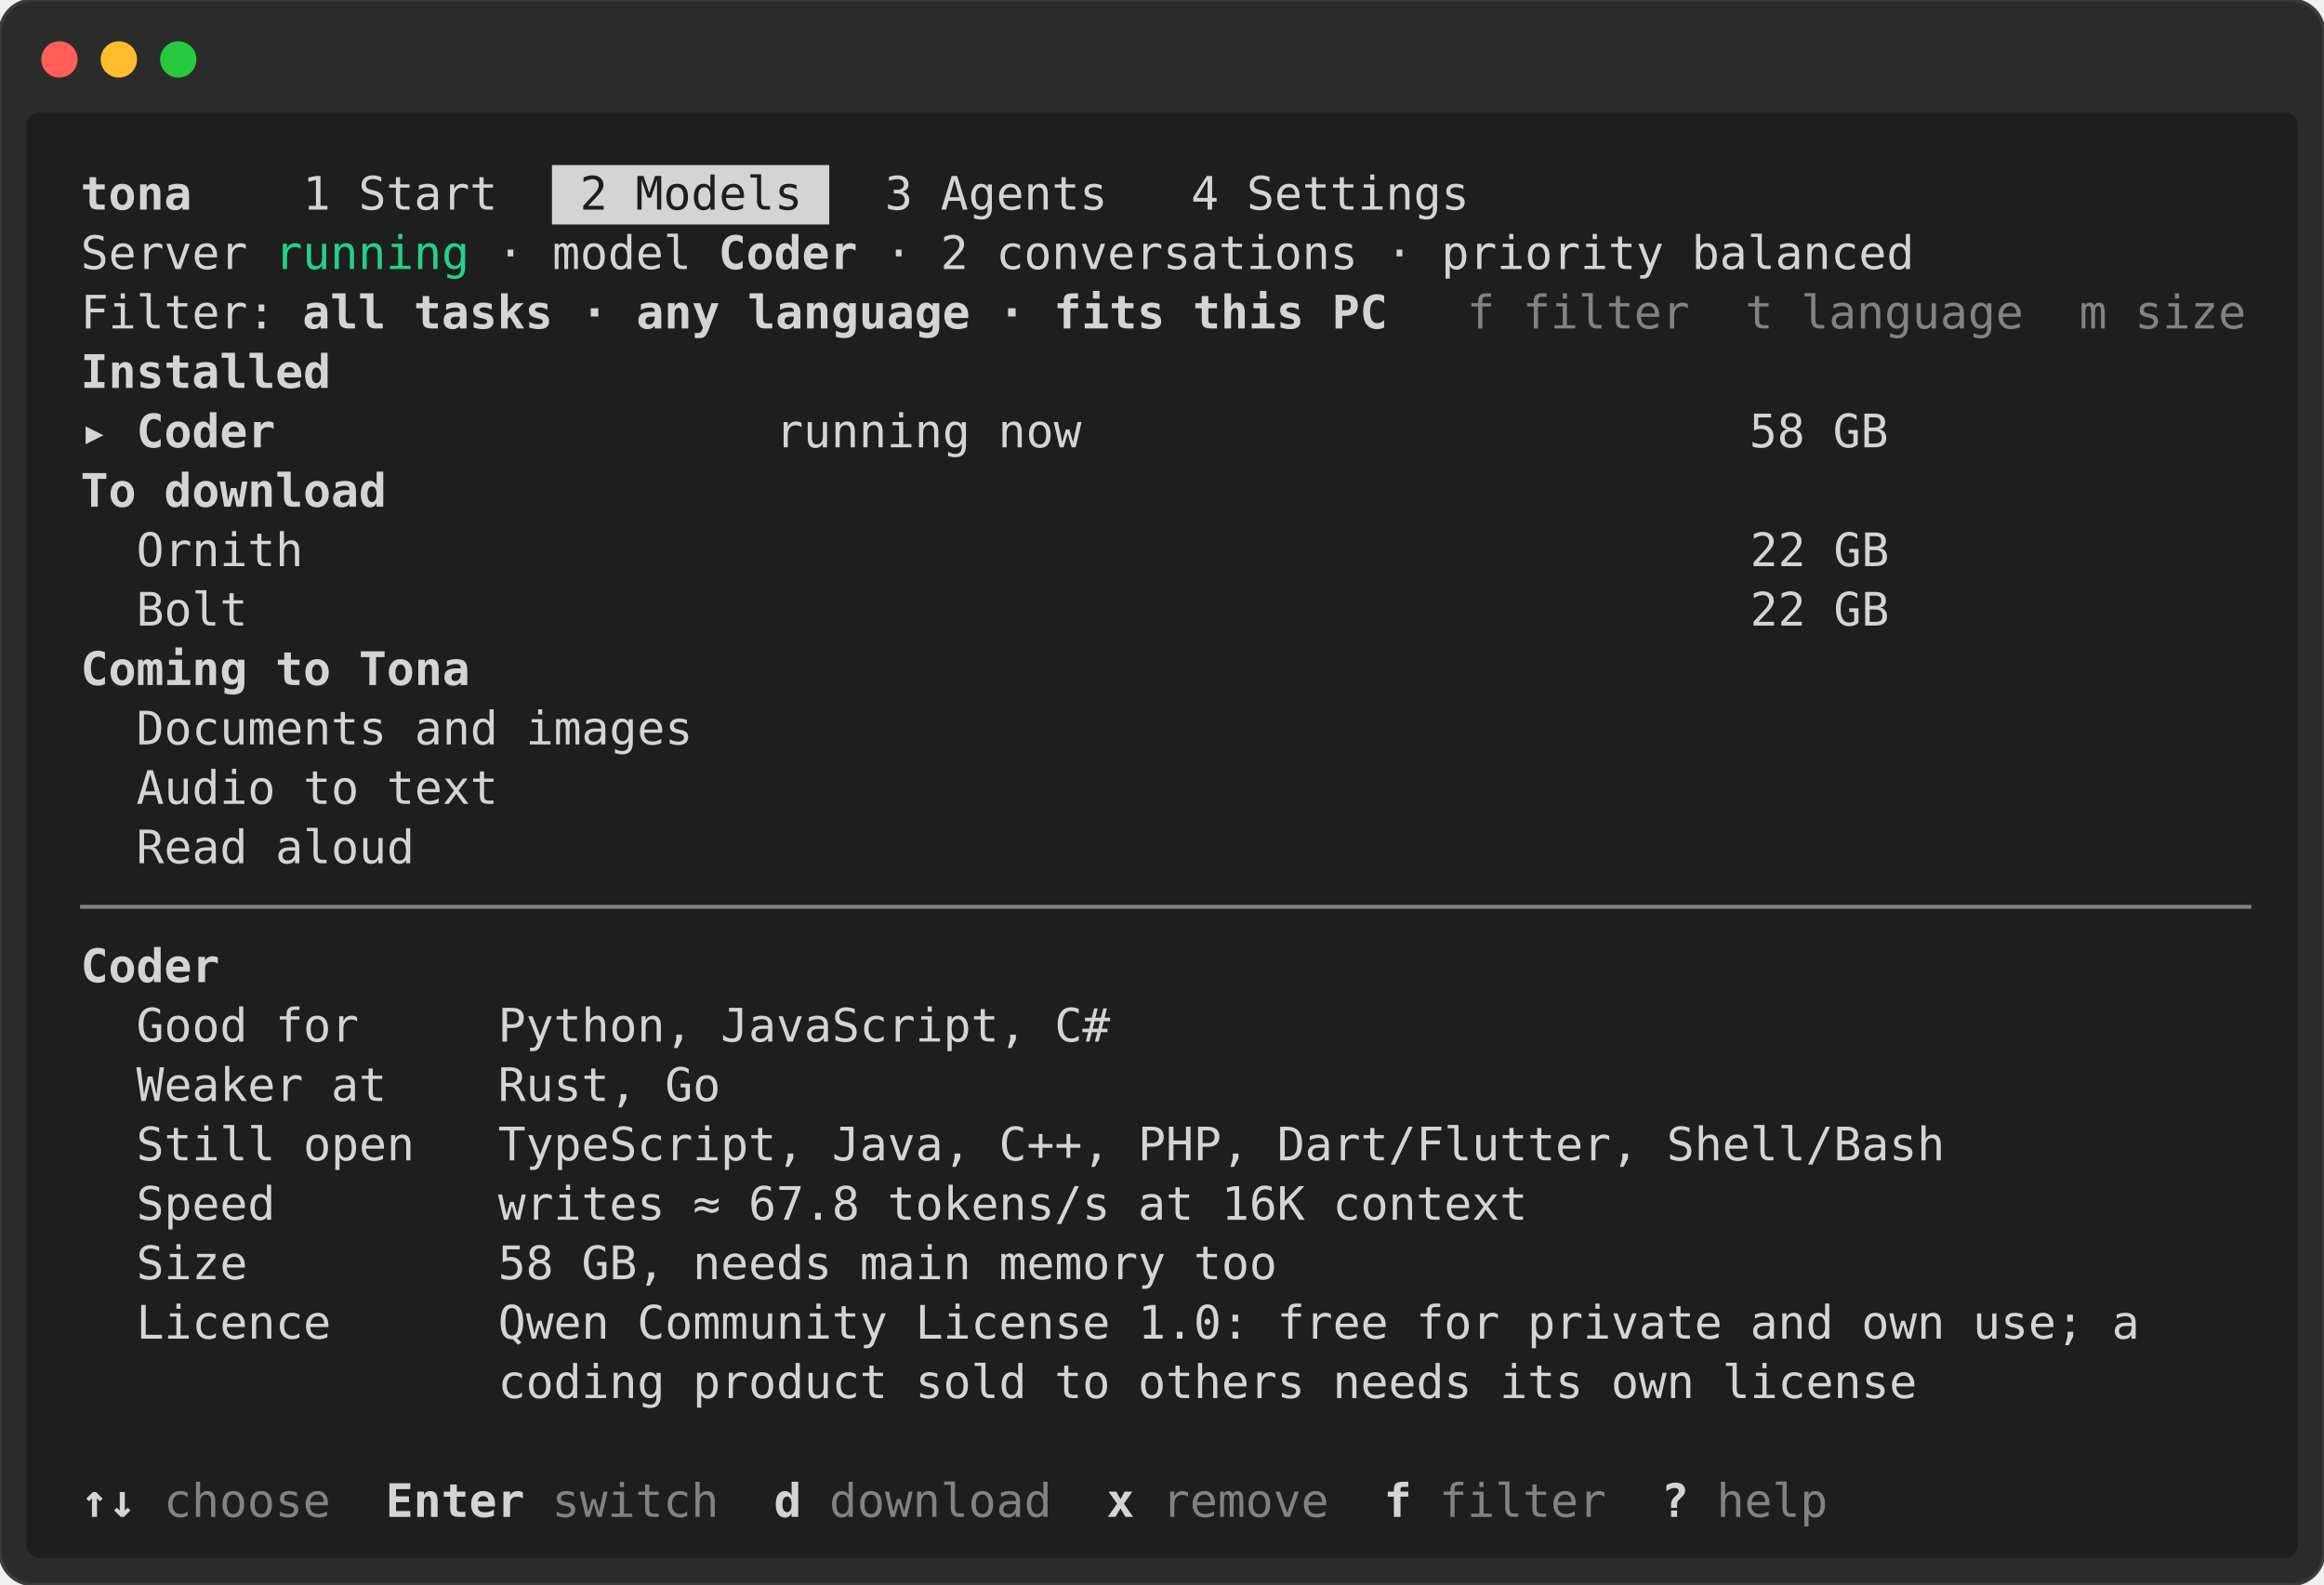
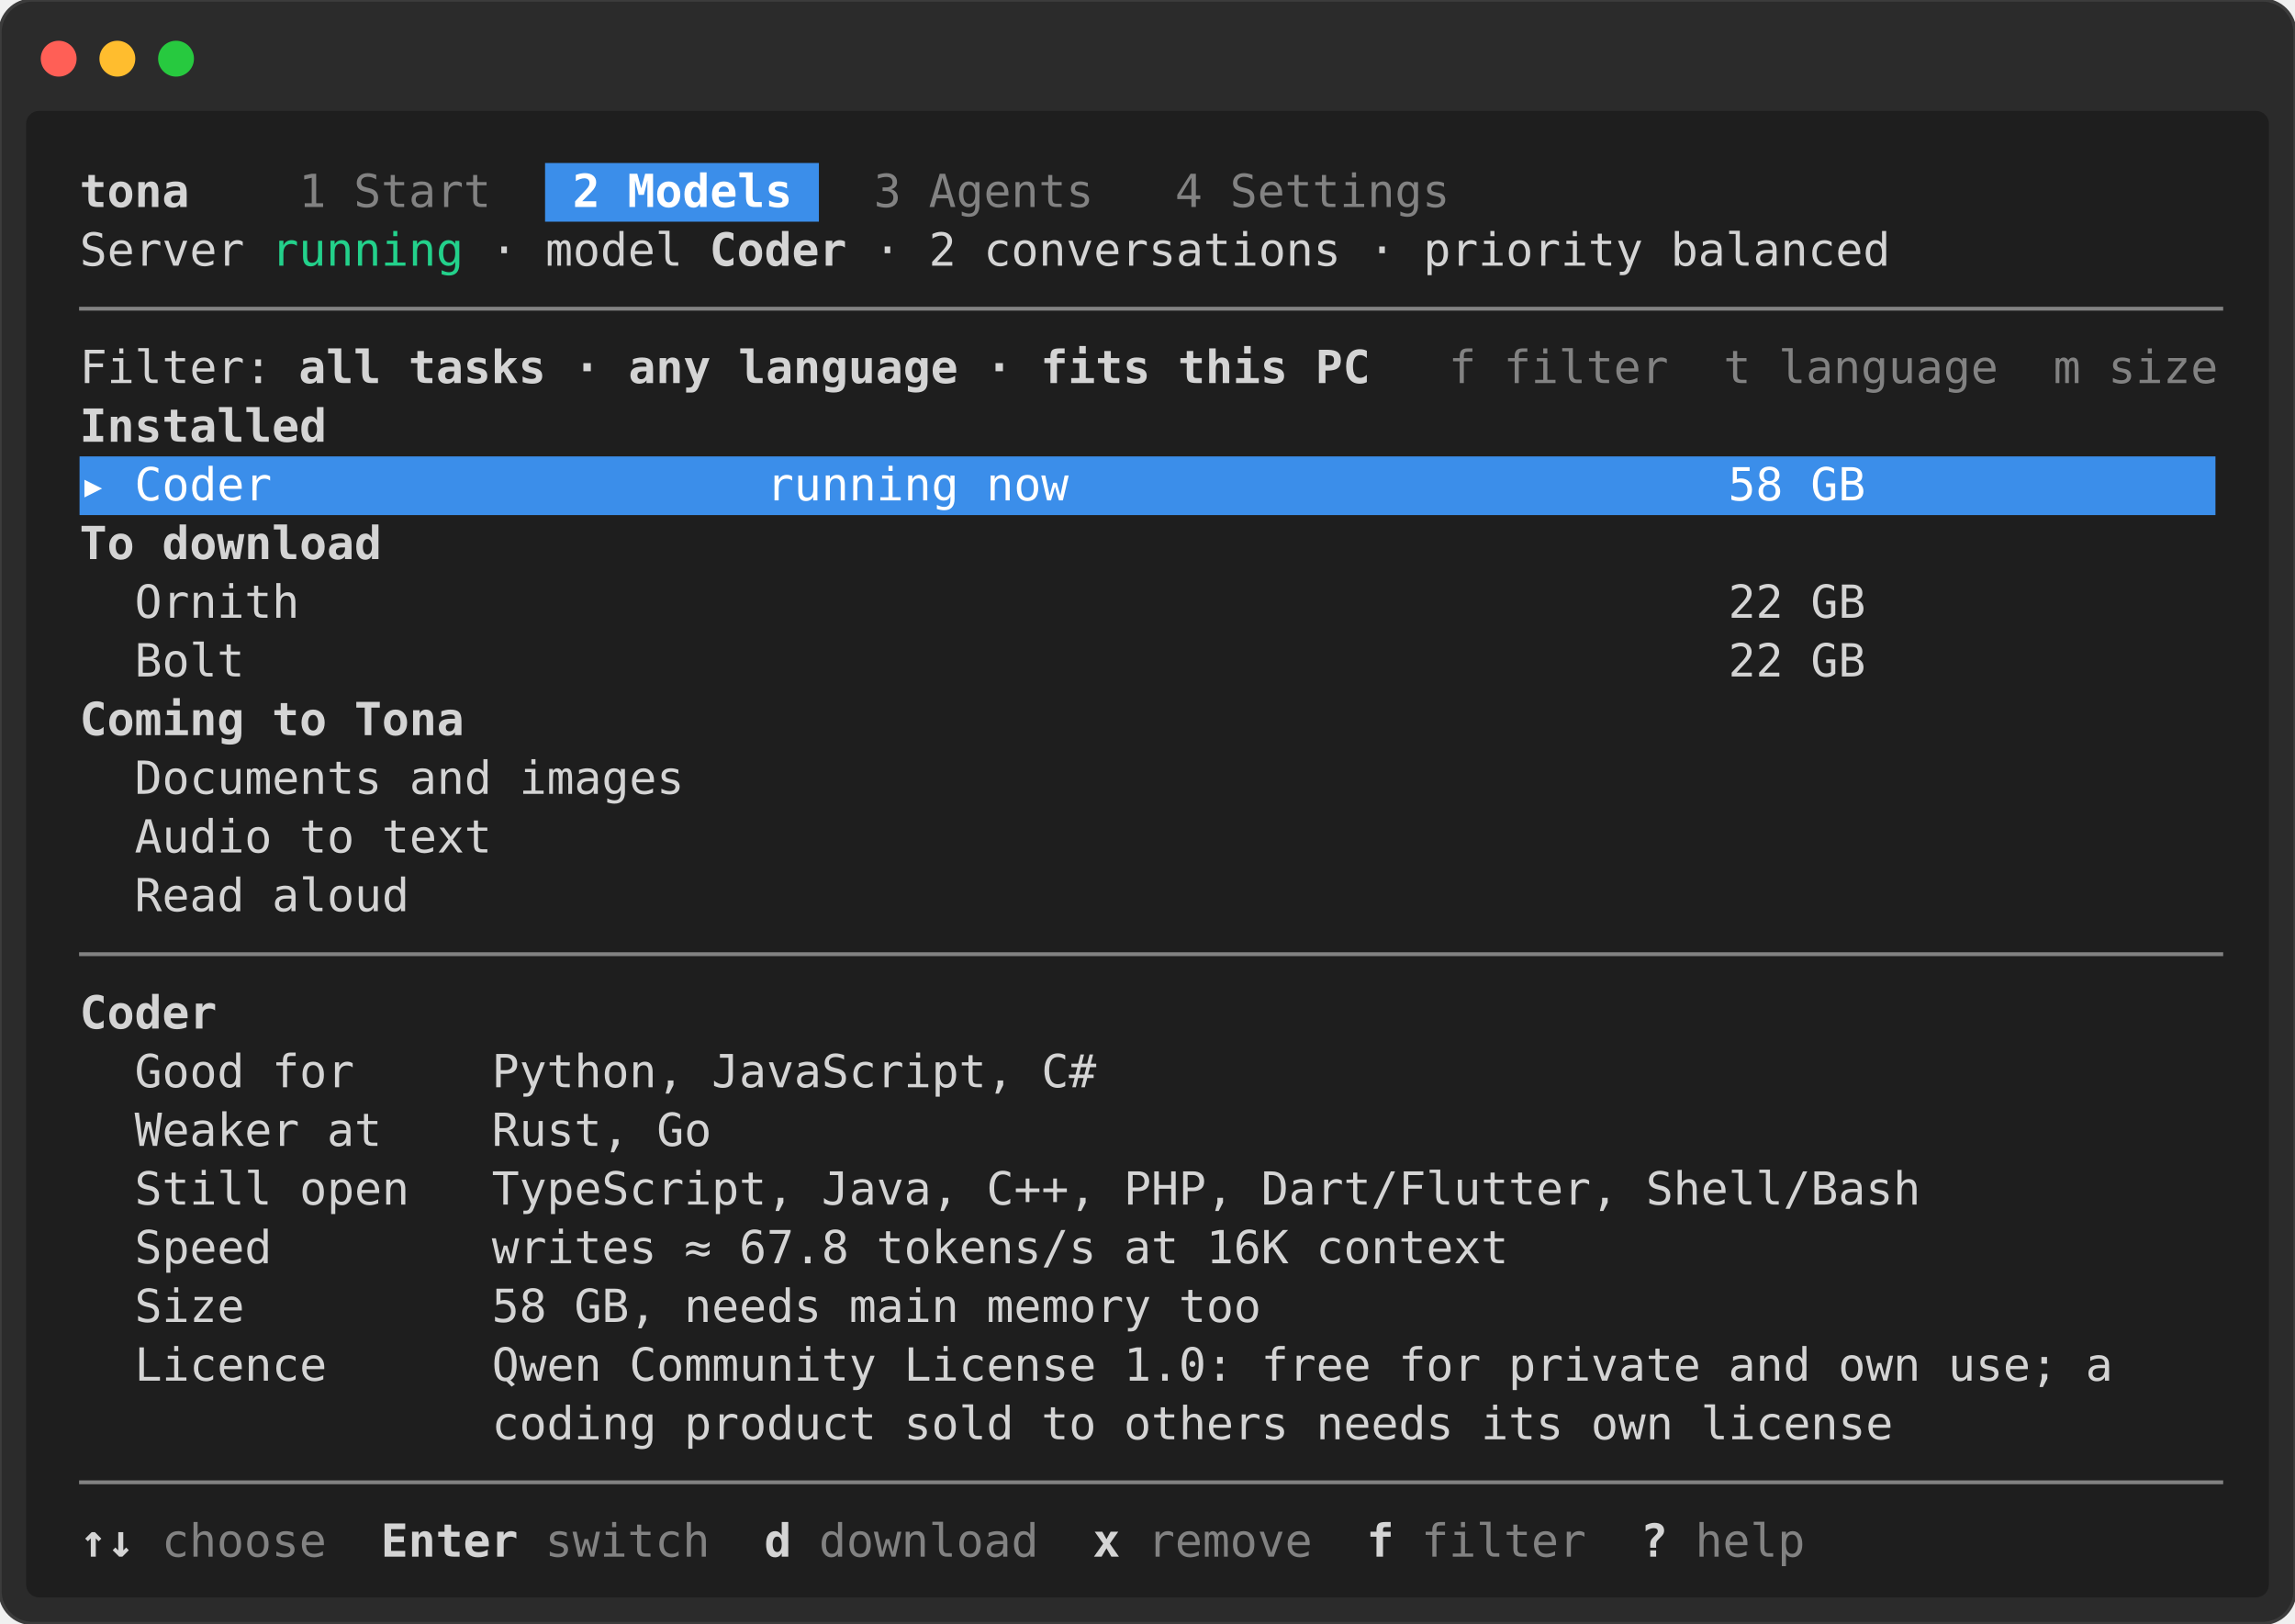
- <svg xmlns="http://www.w3.org/2000/svg" width="704" height="480" viewBox="0 0 704 480" role="img" aria-label="terminal">
-   <rect width="704" height="480" rx="10" fill="#2b2b2b" stroke="#3c3c3c" />
-   <rect x="8.0" y="34" width="688" height="438" rx="4" fill="#1e1e1e" />
+ <svg xmlns="http://www.w3.org/2000/svg" width="704" height="498" viewBox="0 0 704 498" role="img" aria-label="terminal">
+   <rect width="704" height="498" rx="10" fill="#2b2b2b" stroke="#3c3c3c" />
+   <rect x="8.0" y="34" width="688" height="456" rx="4" fill="#1e1e1e" />
  <circle cx="18" cy="18.0" r="5.5" fill="#ff5f56" />
  <circle cx="36" cy="18.0" r="5.5" fill="#ffbd2e" />
  <circle cx="54" cy="18.0" r="5.5" fill="#27c93f" />
-   <rect x="167.2" y="50.0" width="84.0" height="18" fill="#d4d4d4" />
+   <rect x="167.2" y="50.0" width="84.0" height="18" fill="#3b8eea" />
+   <rect x="24.4" y="140.0" width="655.2" height="18" fill="#3b8eea" />
  <g font-family="'JetBrains Mono','Cascadia Mono','DejaVu Sans Mono','Menlo','Consolas','Liberation Mono',monospace" font-size="14" xml:space="preserve">
    <text x="24.4" y="63.5" textLength="33.6" fill="#d4d4d4" font-weight="bold">tona</text>
-     <text x="58.0" y="63.5" textLength="109.2" fill="#d4d4d4">    1 Start  </text>
-     <text x="167.2" y="63.5" textLength="84.0" fill="#1e1e1e"> 2 Models </text>
-     <text x="251.2" y="63.5" textLength="436.8" fill="#d4d4d4">  3 Agents   4 Settings                             </text>
+     <text x="83.2" y="63.5" textLength="75.6" fill="#828282"> 1 Start </text>
+     <text x="167.2" y="63.5" textLength="84.0" fill="#ffffff" font-weight="bold"> 2 Models </text>
+     <text x="259.6" y="63.5" textLength="84.0" fill="#828282"> 3 Agents </text>
+     <text x="352.0" y="63.5" textLength="100.8" fill="#828282"> 4 Settings </text>
    <text x="16.0" y="81.5" textLength="67.2" fill="#d4d4d4"> Server </text>
    <text x="83.2" y="81.5" textLength="58.8" fill="#23d18b">running</text>
    <text x="142.0" y="81.5" textLength="75.6" fill="#d4d4d4"> · model </text>
    <text x="217.6" y="81.5" textLength="42.0" fill="#d4d4d4" font-weight="bold">Coder</text>
    <text x="259.6" y="81.5" textLength="428.4" fill="#d4d4d4"> · 2 conversations · priority balanced             </text>
-     <text x="16.0" y="99.5" textLength="75.6" fill="#d4d4d4"> Filter: </text>
-     <text x="91.6" y="99.5" textLength="327.6" fill="#d4d4d4" font-weight="bold">all tasks · any language · fits this PC</text>
-     <text x="444.4" y="99.5" textLength="235.2" fill="#828282">f filter  t language  m size</text>
-     <text x="24.4" y="117.5" textLength="75.6" fill="#d4d4d4" font-weight="bold">Installed</text>
-     <text x="16.0" y="135.5" textLength="67.2" fill="#d4d4d4" font-weight="bold"> ▸ Coder</text>
-     <text x="83.2" y="135.5" textLength="604.8" fill="#d4d4d4">                  running now                        58 GB              </text>
-     <text x="24.4" y="153.5" textLength="92.4" fill="#d4d4d4" font-weight="bold">To download</text>
-     <text x="16.0" y="171.5" textLength="672.0" fill="#d4d4d4">   Ornith                                                    22 GB              </text>
-     <text x="16.0" y="189.5" textLength="672.0" fill="#d4d4d4">   Bolt                                                      22 GB              </text>
-     <text x="24.4" y="207.5" textLength="117.6" fill="#d4d4d4" font-weight="bold">Coming to Tona</text>
-     <text x="16.0" y="225.5" textLength="672.0" fill="#d4d4d4">   Documents and images                                                         </text>
-     <text x="16.0" y="243.5" textLength="672.0" fill="#d4d4d4">   Audio to text                                                                </text>
-     <text x="16.0" y="261.5" textLength="672.0" fill="#d4d4d4">   Read aloud                                                                   </text>
-     <text x="24.4" y="279.5" textLength="655.2" fill="#828282">──────────────────────────────────────────────────────────────────────────────</text>
-     <text x="24.4" y="297.5" textLength="42.0" fill="#d4d4d4" font-weight="bold">Coder</text>
-     <text x="16.0" y="315.5" textLength="672.0" fill="#d4d4d4">   Good for     Python, JavaScript, C#                                          </text>
-     <text x="16.0" y="333.5" textLength="672.0" fill="#d4d4d4">   Weaker at    Rust, Go                                                        </text>
-     <text x="16.0" y="351.5" textLength="672.0" fill="#d4d4d4">   Still open   TypeScript, Java, C++, PHP, Dart/Flutter, Shell/Bash            </text>
-     <text x="16.0" y="369.5" textLength="672.0" fill="#d4d4d4">   Speed        writes ≈ 67.8 tokens/s at 16K context                           </text>
-     <text x="16.0" y="387.5" textLength="672.0" fill="#d4d4d4">   Size         58 GB, needs main memory too                                    </text>
-     <text x="16.0" y="405.5" textLength="672.0" fill="#d4d4d4">   Licence      Qwen Community License 1.0: free for private and own use; a     </text>
-     <text x="16.0" y="423.5" textLength="672.0" fill="#d4d4d4">                coding product sold to others needs its own license             </text>
-     <text x="24.4" y="459.5" textLength="16.8" fill="#d4d4d4" font-weight="bold">↑↓</text>
-     <text x="49.6" y="459.5" textLength="50.4" fill="#828282">choose</text>
-     <text x="116.8" y="459.5" textLength="42.0" fill="#d4d4d4" font-weight="bold">Enter</text>
-     <text x="167.2" y="459.5" textLength="50.4" fill="#828282">switch</text>
-     <text x="234.4" y="459.5" textLength="8.4" fill="#d4d4d4" font-weight="bold">d</text>
-     <text x="251.2" y="459.5" textLength="67.2" fill="#828282">download</text>
-     <text x="335.2" y="459.5" textLength="8.4" fill="#d4d4d4" font-weight="bold">x</text>
-     <text x="352.0" y="459.5" textLength="50.4" fill="#828282">remove</text>
-     <text x="419.2" y="459.5" textLength="8.4" fill="#d4d4d4" font-weight="bold">f</text>
-     <text x="436.0" y="459.5" textLength="50.4" fill="#828282">filter</text>
-     <text x="503.2" y="459.5" textLength="8.4" fill="#d4d4d4" font-weight="bold">?</text>
-     <text x="520.0" y="459.5" textLength="33.6" fill="#828282">help</text>
+     <text x="24.4" y="99.5" textLength="655.2" fill="#828282">──────────────────────────────────────────────────────────────────────────────</text>
+     <text x="16.0" y="117.5" textLength="75.6" fill="#d4d4d4"> Filter: </text>
+     <text x="91.6" y="117.5" textLength="327.6" fill="#d4d4d4" font-weight="bold">all tasks · any language · fits this PC</text>
+     <text x="444.4" y="117.5" textLength="235.2" fill="#828282">f filter  t language  m size</text>
+     <text x="24.4" y="135.5" textLength="75.6" fill="#d4d4d4" font-weight="bold">Installed</text>
+     <text x="24.4" y="153.5" textLength="655.2" fill="#ffffff">▸ Coder                  running now                        58 GB             </text>
+     <text x="24.4" y="171.5" textLength="92.4" fill="#d4d4d4" font-weight="bold">To download</text>
+     <text x="16.0" y="189.5" textLength="672.0" fill="#d4d4d4">   Ornith                                                    22 GB              </text>
+     <text x="16.0" y="207.5" textLength="672.0" fill="#d4d4d4">   Bolt                                                      22 GB              </text>
+     <text x="24.4" y="225.5" textLength="117.6" fill="#d4d4d4" font-weight="bold">Coming to Tona</text>
+     <text x="16.0" y="243.5" textLength="672.0" fill="#d4d4d4">   Documents and images                                                         </text>
+     <text x="16.0" y="261.5" textLength="672.0" fill="#d4d4d4">   Audio to text                                                                </text>
+     <text x="16.0" y="279.5" textLength="672.0" fill="#d4d4d4">   Read aloud                                                                   </text>
+     <text x="24.4" y="297.5" textLength="655.2" fill="#828282">──────────────────────────────────────────────────────────────────────────────</text>
+     <text x="24.4" y="315.5" textLength="42.0" fill="#d4d4d4" font-weight="bold">Coder</text>
+     <text x="16.0" y="333.5" textLength="672.0" fill="#d4d4d4">   Good for     Python, JavaScript, C#                                          </text>
+     <text x="16.0" y="351.5" textLength="672.0" fill="#d4d4d4">   Weaker at    Rust, Go                                                        </text>
+     <text x="16.0" y="369.5" textLength="672.0" fill="#d4d4d4">   Still open   TypeScript, Java, C++, PHP, Dart/Flutter, Shell/Bash            </text>
+     <text x="16.0" y="387.5" textLength="672.0" fill="#d4d4d4">   Speed        writes ≈ 67.8 tokens/s at 16K context                           </text>
+     <text x="16.0" y="405.5" textLength="672.0" fill="#d4d4d4">   Size         58 GB, needs main memory too                                    </text>
+     <text x="16.0" y="423.5" textLength="672.0" fill="#d4d4d4">   Licence      Qwen Community License 1.0: free for private and own use; a     </text>
+     <text x="16.0" y="441.5" textLength="672.0" fill="#d4d4d4">                coding product sold to others needs its own license             </text>
+     <text x="24.4" y="459.5" textLength="655.2" fill="#828282">──────────────────────────────────────────────────────────────────────────────</text>
+     <text x="24.4" y="477.5" textLength="16.8" fill="#d4d4d4" font-weight="bold">↑↓</text>
+     <text x="49.6" y="477.5" textLength="50.4" fill="#828282">choose</text>
+     <text x="116.8" y="477.5" textLength="42.0" fill="#d4d4d4" font-weight="bold">Enter</text>
+     <text x="167.2" y="477.5" textLength="50.4" fill="#828282">switch</text>
+     <text x="234.4" y="477.5" textLength="8.4" fill="#d4d4d4" font-weight="bold">d</text>
+     <text x="251.2" y="477.5" textLength="67.2" fill="#828282">download</text>
+     <text x="335.2" y="477.5" textLength="8.4" fill="#d4d4d4" font-weight="bold">x</text>
+     <text x="352.0" y="477.5" textLength="50.4" fill="#828282">remove</text>
+     <text x="419.2" y="477.5" textLength="8.4" fill="#d4d4d4" font-weight="bold">f</text>
+     <text x="436.0" y="477.5" textLength="50.4" fill="#828282">filter</text>
+     <text x="503.2" y="477.5" textLength="8.4" fill="#d4d4d4" font-weight="bold">?</text>
+     <text x="520.0" y="477.5" textLength="33.6" fill="#828282">help</text>
  </g>
</svg>
